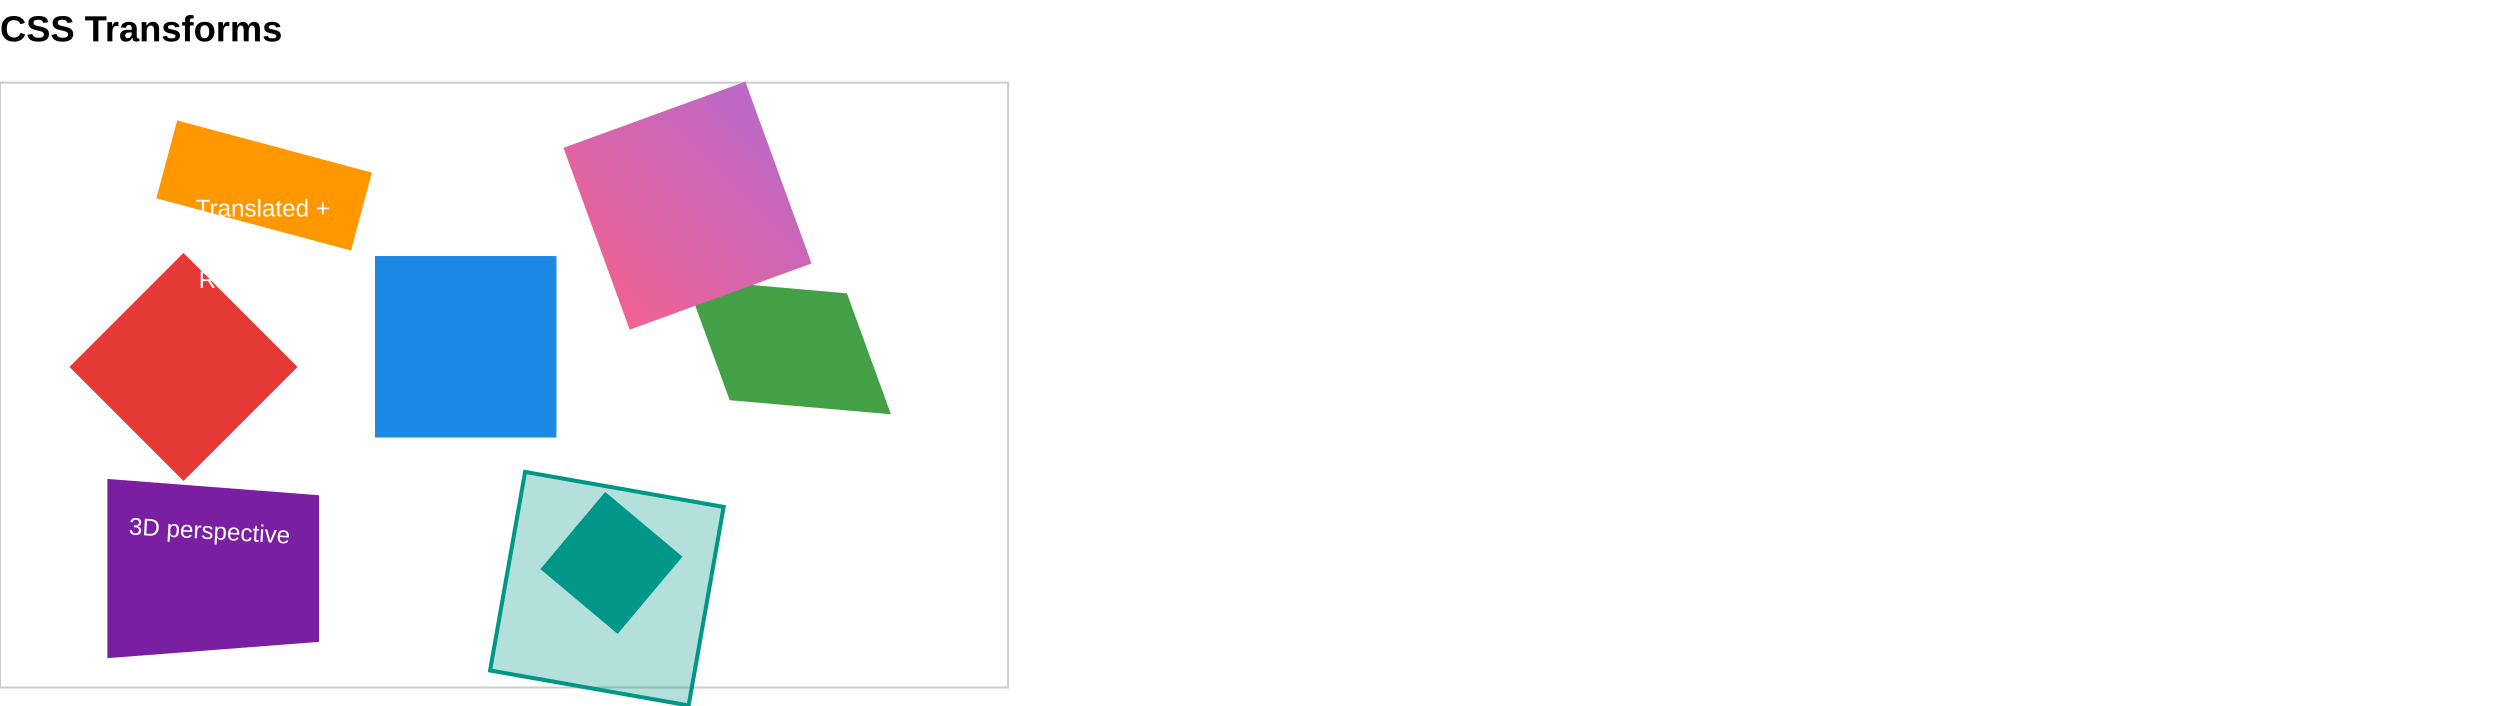
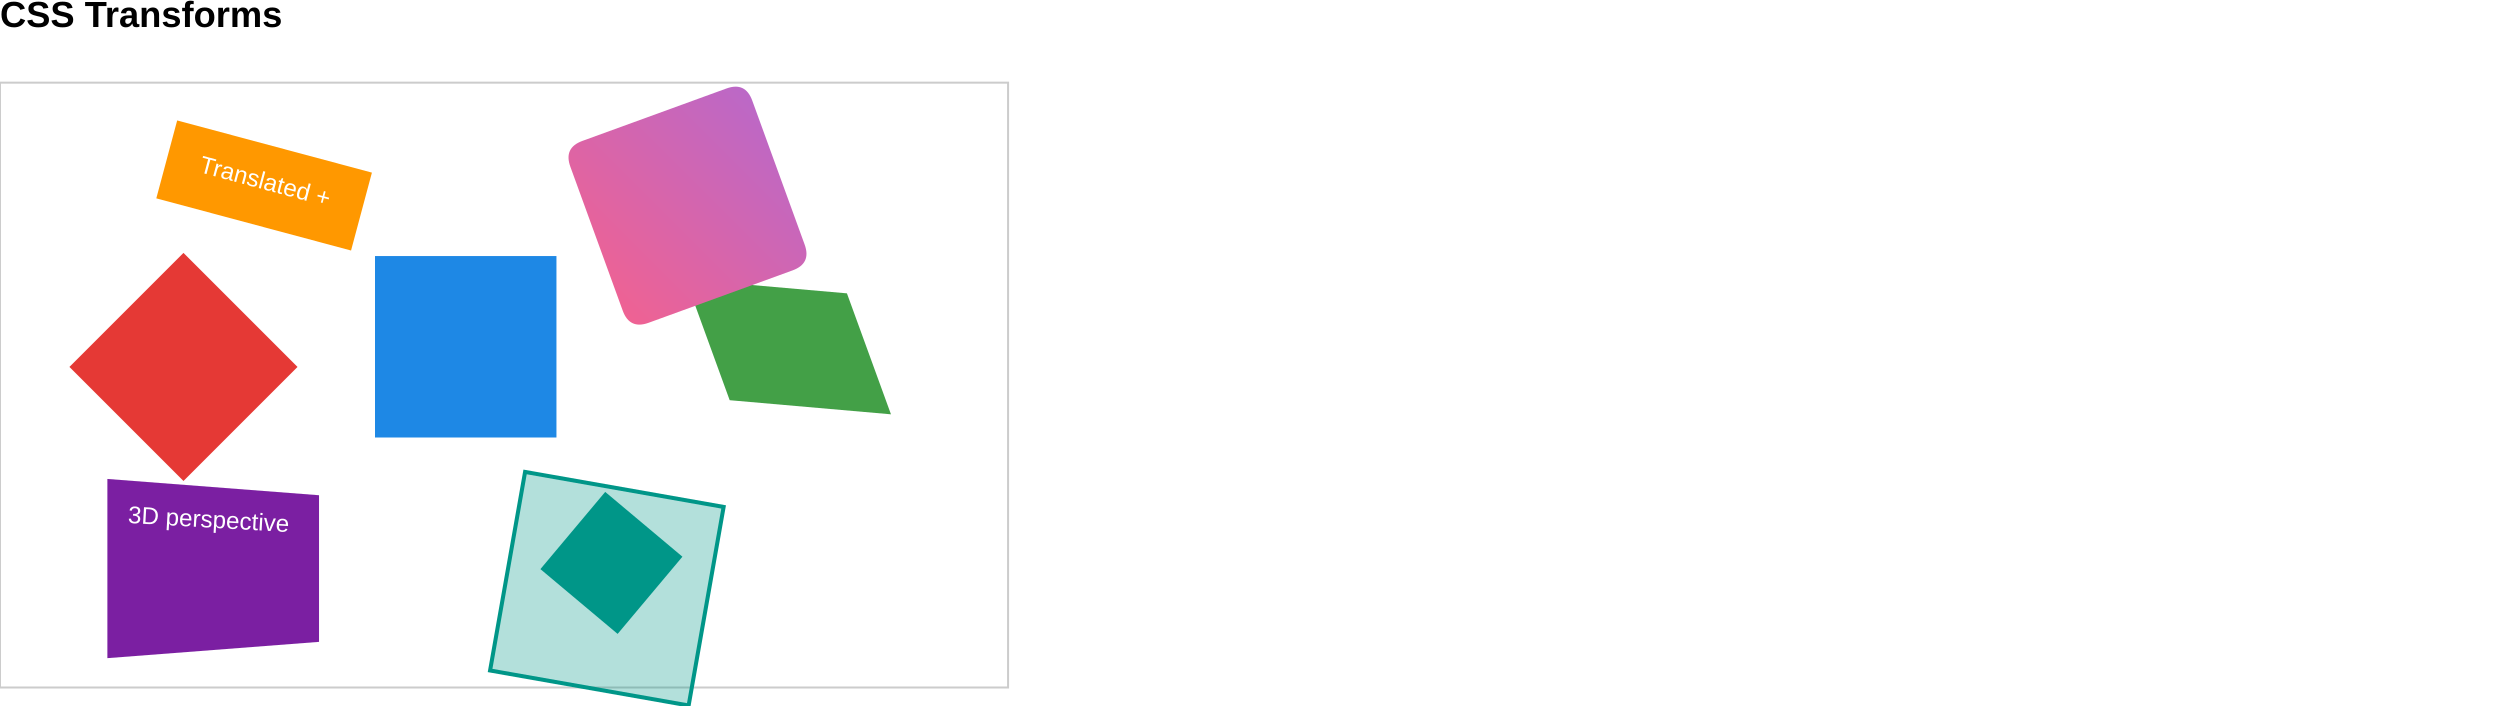
<svg xmlns="http://www.w3.org/2000/svg" width="1240" height="350" viewBox="0 0 1240 350">
  <defs>
    <linearGradient id="lg1" x1="279.48" y1="130.69" x2="369.69" y2="40.48" gradientUnits="userSpaceOnUse">
      <stop offset="0%" stop-color="rgb(240, 98, 146)" />
      <stop offset="100%" stop-color="rgb(186, 104, 200)" />
    </linearGradient>
  </defs>
  <path d="M0,0 L1240,0 L1240,341 L0,341 Z" fill="none" />
  <path d="M0,0 L1240,0 L1240,21 L0,21 Z" fill="none" />
-   <text x="0" y="20.5" fill="rgb(0, 0, 0)" font-weight="700" font-size="18px" font-family="Arial">CSS Transforms</text>
+   <text x="0" y="1.5" fill="rgb(0, 0, 0)" dominant-baseline="text-before-edge" font-weight="700" font-size="18px" font-family="Arial">CSS Transforms</text>
  <path d="M0,41 L500,41 L500,341 L0,341 Z" fill="none" stroke="rgb(204, 204, 204)" stroke-width="1" />
  <path d="M91,125.43 L147.57,182 L91,238.57 L34.43,182 Z" fill="rgb(229, 57, 53)" />
  <path d="M186,127 L276,127 L276,217 L186,217 Z" fill="rgb(30, 136, 229)" />
  <path d="M340.08,138.5 L420.08,145.5 L441.92,205.5 L361.92,198.5 Z" fill="rgb(67, 160, 71)" />
  <path d="M87.88,59.74 L184.47,85.62 L174.12,124.26 L77.53,98.38 Z" fill="rgb(255, 152, 0)" />
-   <text x="97.03" y="107.37" fill="rgb(255, 255, 255)" font-size="12px" font-family="Arial">Translated +</text>
-   <text x="98.55" y="142.83" fill="rgb(255, 255, 255)" font-size="12px" font-family="Arial">Rotated</text>
+   <text x="100.4" y="77.59" fill="rgb(255, 255, 255)" dominant-baseline="text-before-edge" font-size="12px" font-family="Arial" transform="rotate(15,100.4,77.59)">Translated +</text>
+   <text x="101.92" y="119.41" fill="rgb(255, 255, 255)" dominant-baseline="text-before-edge" font-size="12px" font-family="Arial" transform="rotate(15,101.92,119.41)">Rotated</text>
  <path d="M53.26,237.56 L158.24,245.64 L158.24,318.36 L53.26,326.44 Z" fill="rgb(123, 31, 162)" />
-   <text x="63.76" y="265.09" fill="rgb(255, 255, 255)" font-size="12px" font-family="Arial" transform="rotate(3.25,63.76,265.09)">3D perspective</text>
+   <text x="63.76" y="251.45" fill="rgb(255, 255, 255)" dominant-baseline="text-before-edge" font-size="12px" font-family="Arial" transform="rotate(3.25,63.76,251.45)">3D perspective</text>
  <path d="M260.44,234.08 L358.92,251.44 L341.56,349.92 L243.08,332.56 Z" fill="rgba(0, 150, 136, 0.3)" stroke="rgb(0, 150, 136)" stroke-width="2" />
  <path d="M300.18,243.98 L338.48,276.12 L306.34,314.42 L268.04,282.28 Z" fill="rgb(0, 150, 136)" />
-   <path d="M279.48,73.31 L369.69,40.48 L402.52,130.69 L312.31,163.52 Z" fill="url(#lg1)" />
+   <path d="M282.9,82.71 Q279.48,73.31 288.87,69.89 L360.29,43.9 Q369.69,40.48 373.11,49.87 L399.1,121.29 Q402.52,130.69 393.13,134.11 L321.71,160.1 Q312.31,163.52 308.89,154.13 Z" fill="url(#lg1)" />
</svg>
